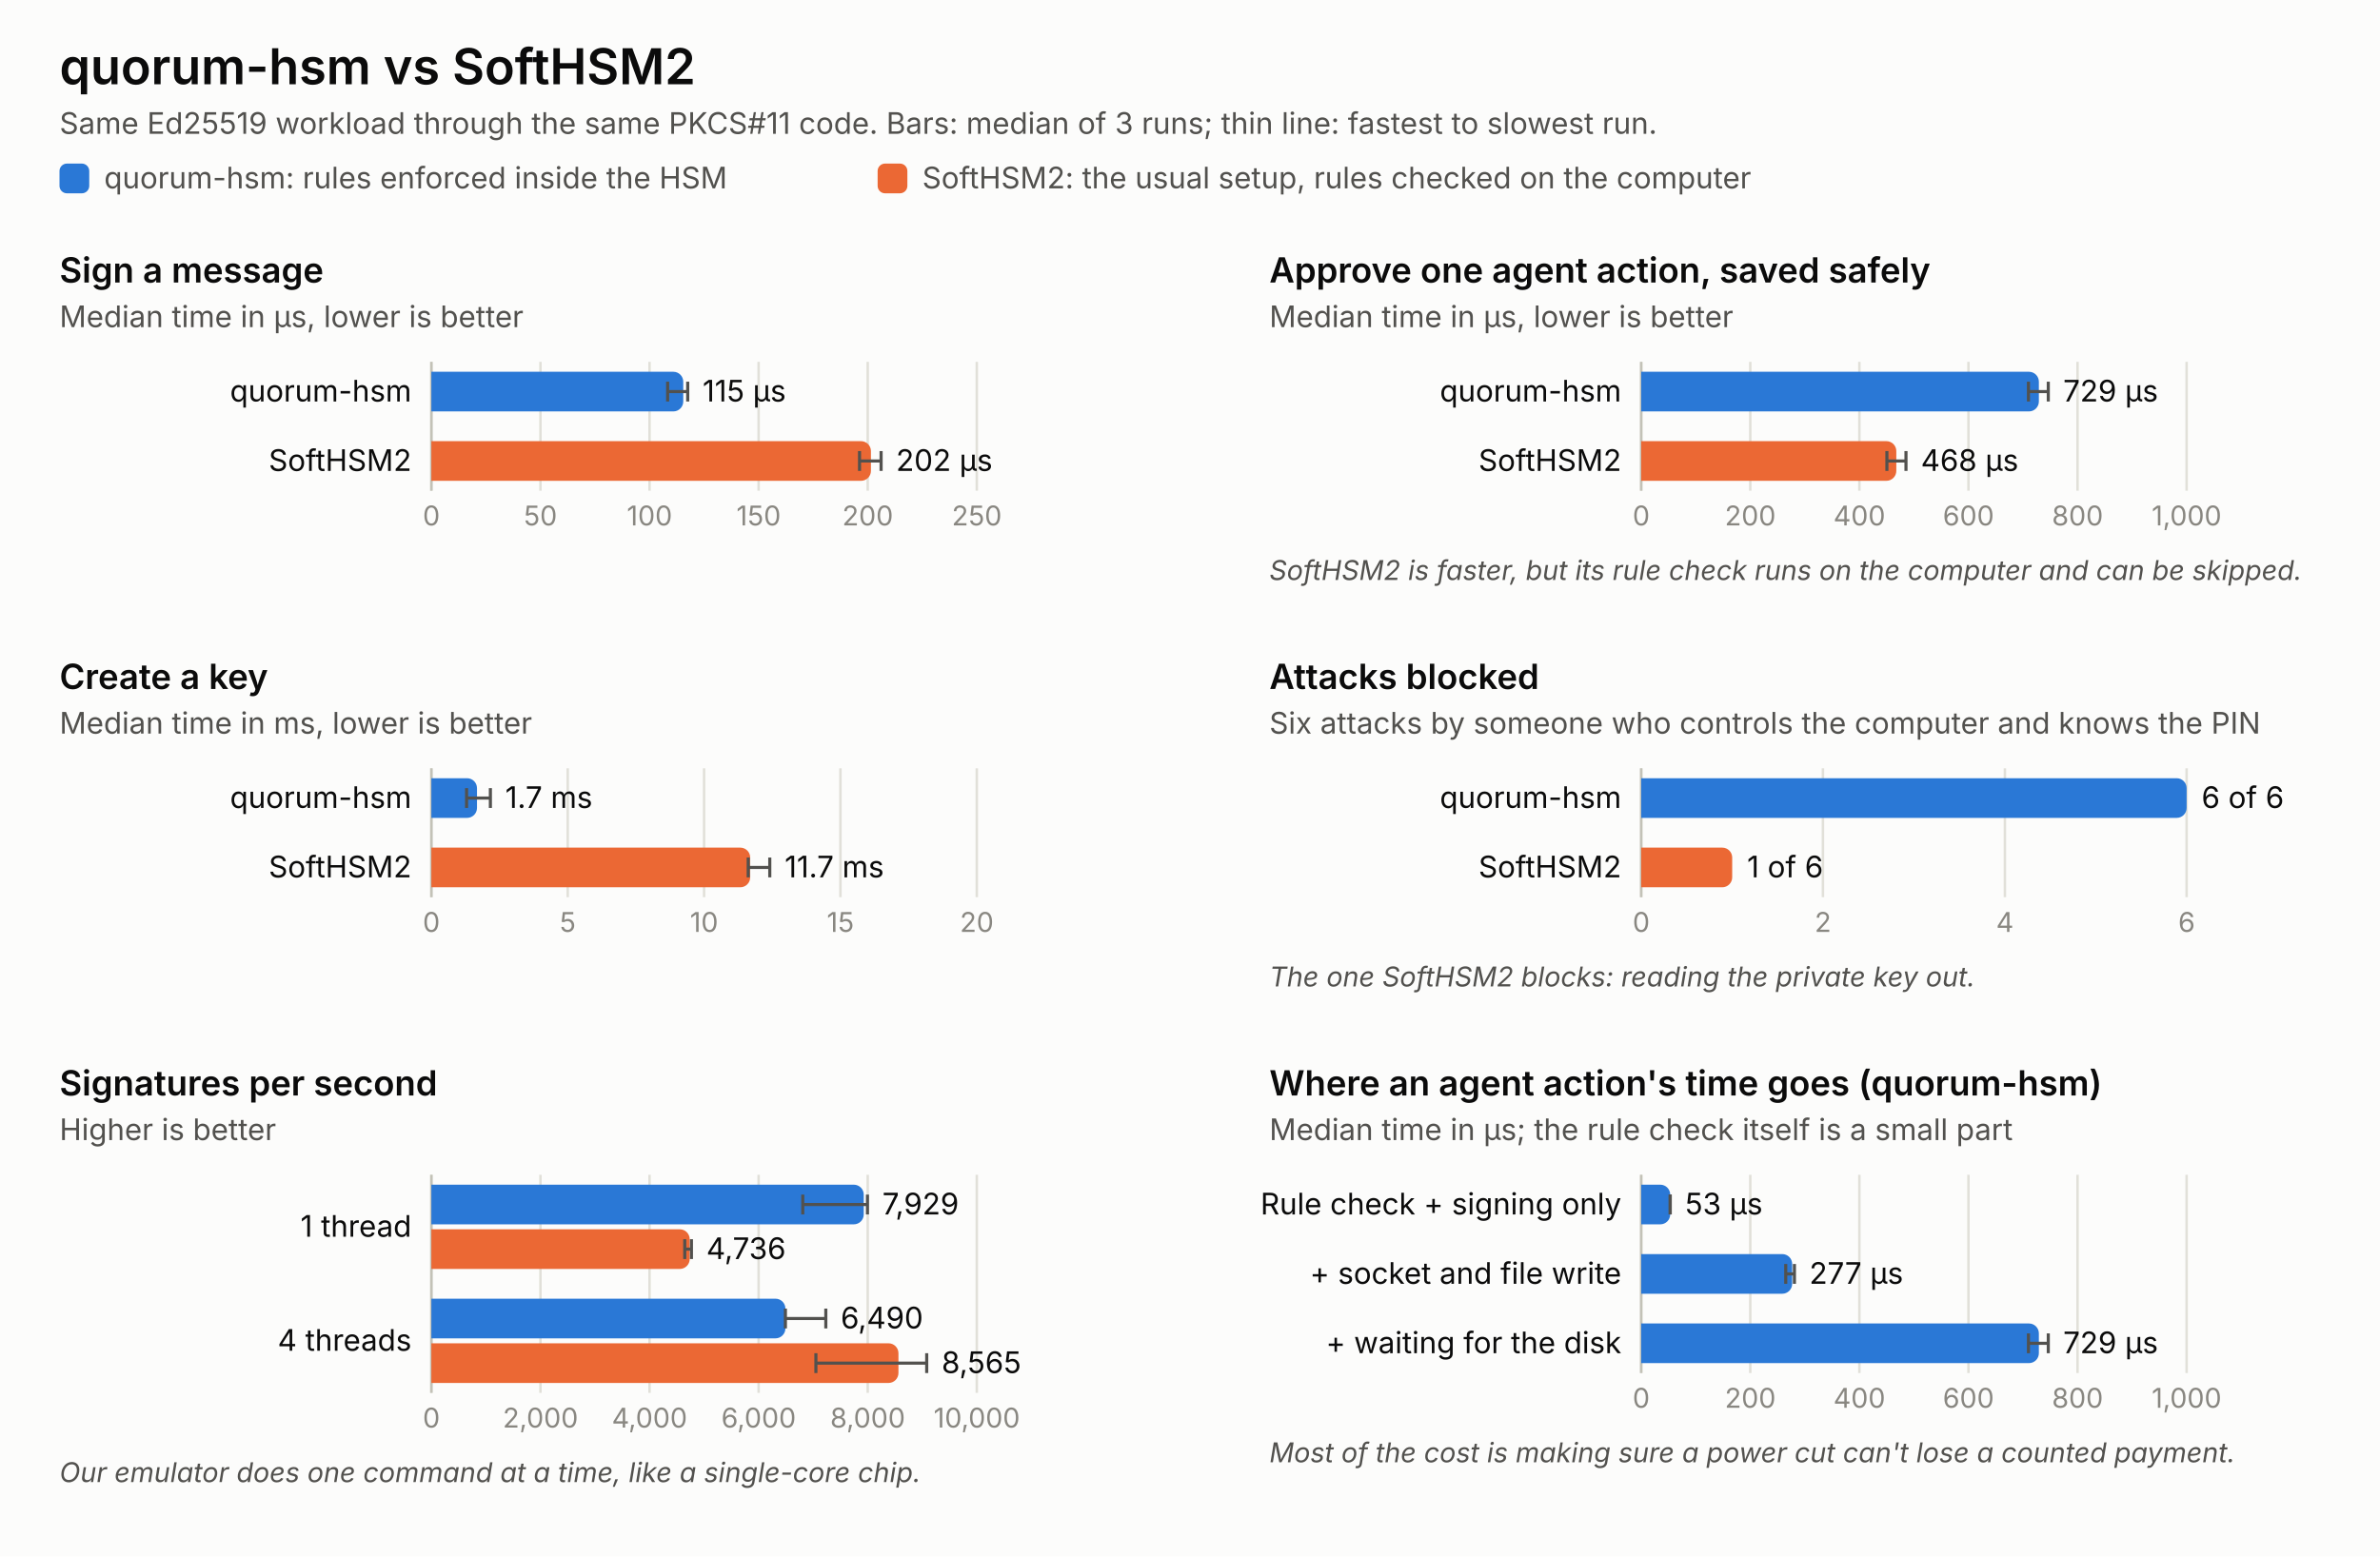
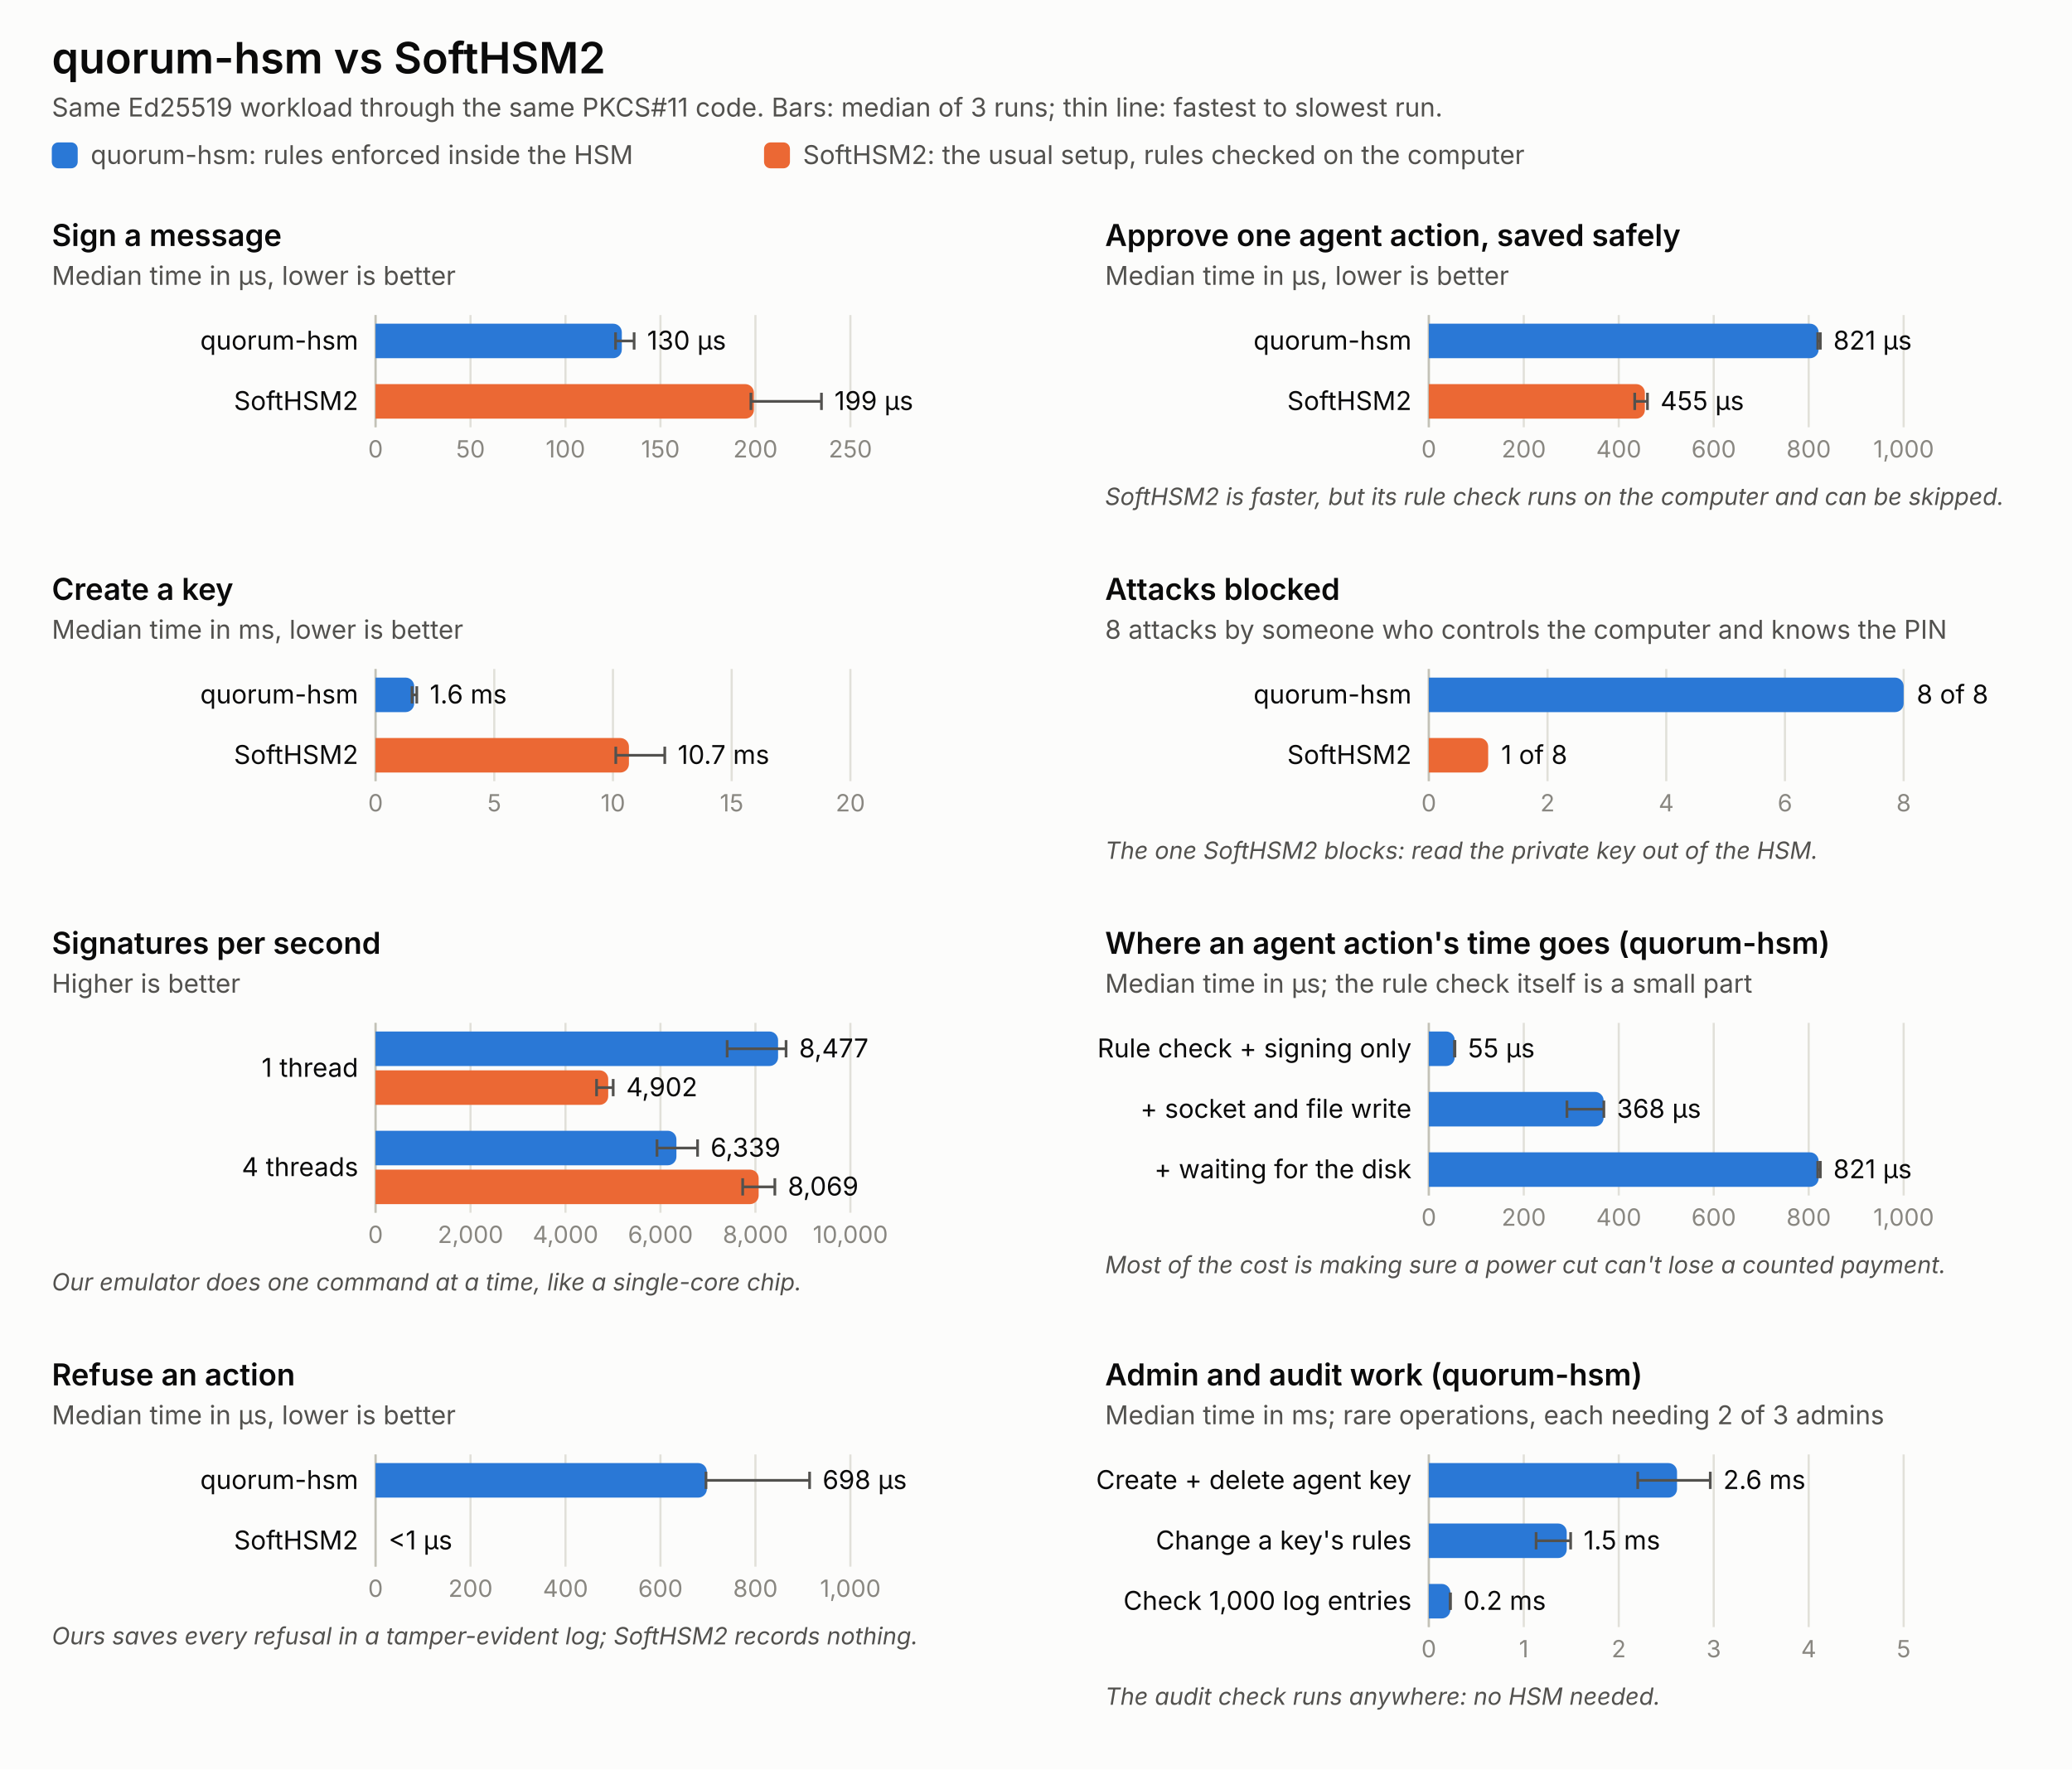
- <svg xmlns="http://www.w3.org/2000/svg" viewBox="0 0 960 628" width="960" height="628" role="img" aria-label="Benchmark comparison of quorum-hsm and SoftHSM2">
+ <svg xmlns="http://www.w3.org/2000/svg" viewBox="0 0 960 820" width="960" height="820" role="img" aria-label="Benchmark comparison of quorum-hsm and SoftHSM2">
  <style>
  svg { font-family: system-ui, -apple-system, "Segoe UI", sans-serif; }
  .bg { fill: #fcfcfb; }
  .s1 { fill: #2a78d6; } .s2 { fill: #eb6834; }
  .grid { stroke: #e1e0d9; stroke-width: 1; }
  .baseline { stroke: #c3c2b7; stroke-width: 1; }
  .range { stroke: #52514e; stroke-width: 1.25; }
  .t-h1 { fill: #0b0b0b; font-size: 20px; font-weight: 600; }
  .t-title { fill: #0b0b0b; font-size: 14px; font-weight: 600; }
  .t-sub, .t-legend { fill: #52514e; font-size: 12px; }
  .t-label { fill: #0b0b0b; font-size: 12px; }
  .t-value { fill: #0b0b0b; font-size: 12px; font-variant-numeric: tabular-nums; }
  .t-axis { fill: #898781; font-size: 11px; font-variant-numeric: tabular-nums; }
  .t-note { fill: #52514e; font-size: 11px; font-style: italic; }
  @media (prefers-color-scheme: dark) {
    .bg { fill: #1a1a19; }
    .s1 { fill: #3987e5; } .s2 { fill: #d95926; }
    .grid { stroke: #2c2c2a; }
    .baseline { stroke: #383835; }
    .range { stroke: #c3c2b7; }
    .t-h1, .t-title, .t-label, .t-value { fill: #f0efec; }
    .t-sub, .t-legend, .t-note { fill: #c3c2b7; }
  }
</style>
  <rect class="bg" width="100%" height="100%" />
  <text class="t-h1" x="24" y="34">quorum-hsm vs SoftHSM2</text>
  <text class="t-sub" x="24" y="54">Same Ed25519 workload through the same PKCS#11 code. Bars: median of 3 runs; thin line: fastest to slowest run.</text>
  <rect class="s1" x="24" y="66" width="12" height="12" rx="3" />
  <text class="t-legend" x="42" y="76">quorum-hsm: rules enforced inside the HSM</text>
  <rect class="s2" x="354" y="66" width="12" height="12" rx="3" />
  <text class="t-legend" x="372" y="76">SoftHSM2: the usual setup, rules checked on the computer</text>
  <text class="t-title" x="24" y="114">Sign a message</text>
  <text class="t-sub" x="24" y="132">Median time in µs, lower is better</text>
  <line class="grid" x1="174.0" y1="146" x2="174.0" y2="198" />
  <text class="t-axis" x="174.0" y="212" text-anchor="middle">0</text>
  <line class="grid" x1="218.0" y1="146" x2="218.0" y2="198" />
  <text class="t-axis" x="218.0" y="212" text-anchor="middle">50</text>
  <line class="grid" x1="262.0" y1="146" x2="262.0" y2="198" />
  <text class="t-axis" x="262.0" y="212" text-anchor="middle">100</text>
  <line class="grid" x1="306.0" y1="146" x2="306.0" y2="198" />
  <text class="t-axis" x="306.0" y="212" text-anchor="middle">150</text>
  <line class="grid" x1="350.0" y1="146" x2="350.0" y2="198" />
  <text class="t-axis" x="350.0" y="212" text-anchor="middle">200</text>
  <line class="grid" x1="394.0" y1="146" x2="394.0" y2="198" />
  <text class="t-axis" x="394.0" y="212" text-anchor="middle">250</text>
  <line class="baseline" x1="174" y1="146" x2="174" y2="198" />
  <text class="t-label" x="166" y="162" text-anchor="end">quorum-hsm</text>
-   <path class="s1" d="M174.0,150.0 h97.6 a4,4 0 0 1 4,4 v8.0 a4,4 0 0 1 -4,4 h-97.6 z" />
-   <line class="range" x1="269.3" y1="158.0" x2="277.4" y2="158.0" />
-   <line class="range" x1="269.3" y1="154.0" x2="269.3" y2="162.0" />
-   <line class="range" x1="277.4" y1="154.0" x2="277.4" y2="162.0" />
-   <text class="t-value" x="283.4" y="162">115 µs</text>
+   <path class="s1" d="M174.0,150.0 h110.1 a4,4 0 0 1 4,4 v8.0 a4,4 0 0 1 -4,4 h-110.1 z" />
+   <line class="range" x1="285.2" y1="158.0" x2="293.8" y2="158.0" />
+   <line class="range" x1="285.2" y1="154.0" x2="285.2" y2="162.0" />
+   <line class="range" x1="293.8" y1="154.0" x2="293.8" y2="162.0" />
+   <text class="t-value" x="299.8" y="162">130 µs</text>
  <text class="t-label" x="166" y="190" text-anchor="end">SoftHSM2</text>
-   <path class="s2" d="M174.0,178.0 h173.3 a4,4 0 0 1 4,4 v8.0 a4,4 0 0 1 -4,4 h-173.3 z" />
-   <line class="range" x1="346.7" y1="186.0" x2="355.4" y2="186.0" />
-   <line class="range" x1="346.7" y1="182.0" x2="346.7" y2="190.0" />
-   <line class="range" x1="355.4" y1="182.0" x2="355.4" y2="190.0" />
-   <text class="t-value" x="361.4" y="190">202 µs</text>
+   <path class="s2" d="M174.0,178.0 h171.3 a4,4 0 0 1 4,4 v8.0 a4,4 0 0 1 -4,4 h-171.3 z" />
+   <line class="range" x1="347.9" y1="186.0" x2="380.6" y2="186.0" />
+   <line class="range" x1="347.9" y1="182.0" x2="347.9" y2="190.0" />
+   <line class="range" x1="380.6" y1="182.0" x2="380.6" y2="190.0" />
+   <text class="t-value" x="386.6" y="190">199 µs</text>
  <text class="t-title" x="512" y="114">Approve one agent action, saved safely</text>
  <text class="t-sub" x="512" y="132">Median time in µs, lower is better</text>
  <line class="grid" x1="662.0" y1="146" x2="662.0" y2="198" />
  <text class="t-axis" x="662.0" y="212" text-anchor="middle">0</text>
  <line class="grid" x1="706.0" y1="146" x2="706.0" y2="198" />
  <text class="t-axis" x="706.0" y="212" text-anchor="middle">200</text>
  <line class="grid" x1="750.0" y1="146" x2="750.0" y2="198" />
  <text class="t-axis" x="750.0" y="212" text-anchor="middle">400</text>
  <line class="grid" x1="794.0" y1="146" x2="794.0" y2="198" />
  <text class="t-axis" x="794.0" y="212" text-anchor="middle">600</text>
  <line class="grid" x1="838.0" y1="146" x2="838.0" y2="198" />
  <text class="t-axis" x="838.0" y="212" text-anchor="middle">800</text>
  <line class="grid" x1="882.0" y1="146" x2="882.0" y2="198" />
  <text class="t-axis" x="882.0" y="212" text-anchor="middle">1,000</text>
  <line class="baseline" x1="662" y1="146" x2="662" y2="198" />
  <text class="t-label" x="654" y="162" text-anchor="end">quorum-hsm</text>
-   <path class="s1" d="M662.0,150.0 h156.4 a4,4 0 0 1 4,4 v8.0 a4,4 0 0 1 -4,4 h-156.4 z" />
-   <line class="range" x1="818.2" y1="158.0" x2="826.2" y2="158.0" />
-   <line class="range" x1="818.2" y1="154.0" x2="818.2" y2="162.0" />
-   <line class="range" x1="826.2" y1="154.0" x2="826.2" y2="162.0" />
-   <text class="t-value" x="832.2" y="162">729 µs</text>
+   <path class="s1" d="M662.0,150.0 h176.6 a4,4 0 0 1 4,4 v8.0 a4,4 0 0 1 -4,4 h-176.6 z" />
+   <line class="range" x1="842.2" y1="158.0" x2="843.4" y2="158.0" />
+   <line class="range" x1="842.2" y1="154.0" x2="842.2" y2="162.0" />
+   <line class="range" x1="843.4" y1="154.0" x2="843.4" y2="162.0" />
+   <text class="t-value" x="849.4" y="162">821 µs</text>
  <text class="t-label" x="654" y="190" text-anchor="end">SoftHSM2</text>
-   <path class="s2" d="M662.0,178.0 h98.9 a4,4 0 0 1 4,4 v8.0 a4,4 0 0 1 -4,4 h-98.9 z" />
-   <line class="range" x1="761.1" y1="186.0" x2="768.8" y2="186.0" />
-   <line class="range" x1="761.1" y1="182.0" x2="761.1" y2="190.0" />
-   <line class="range" x1="768.8" y1="182.0" x2="768.8" y2="190.0" />
-   <text class="t-value" x="774.8" y="190">468 µs</text>
+   <path class="s2" d="M662.0,178.0 h96.1 a4,4 0 0 1 4,4 v8.0 a4,4 0 0 1 -4,4 h-96.1 z" />
+   <line class="range" x1="757.4" y1="186.0" x2="763.3" y2="186.0" />
+   <line class="range" x1="757.4" y1="182.0" x2="757.4" y2="190.0" />
+   <line class="range" x1="763.3" y1="182.0" x2="763.3" y2="190.0" />
+   <text class="t-value" x="769.3" y="190">455 µs</text>
  <text class="t-note" x="512" y="234">SoftHSM2 is faster, but its rule check runs on the computer and can be skipped.</text>
  <text class="t-title" x="24" y="278">Create a key</text>
  <text class="t-sub" x="24" y="296">Median time in ms, lower is better</text>
  <line class="grid" x1="174.0" y1="310" x2="174.0" y2="362" />
  <text class="t-axis" x="174.0" y="376" text-anchor="middle">0</text>
  <line class="grid" x1="229.0" y1="310" x2="229.0" y2="362" />
  <text class="t-axis" x="229.0" y="376" text-anchor="middle">5</text>
  <line class="grid" x1="284.0" y1="310" x2="284.0" y2="362" />
  <text class="t-axis" x="284.0" y="376" text-anchor="middle">10</text>
  <line class="grid" x1="339.0" y1="310" x2="339.0" y2="362" />
  <text class="t-axis" x="339.0" y="376" text-anchor="middle">15</text>
  <line class="grid" x1="394.0" y1="310" x2="394.0" y2="362" />
  <text class="t-axis" x="394.0" y="376" text-anchor="middle">20</text>
  <line class="baseline" x1="174" y1="310" x2="174" y2="362" />
  <text class="t-label" x="166" y="326" text-anchor="end">quorum-hsm</text>
-   <path class="s1" d="M174.0,314.0 h14.4 a4,4 0 0 1 4,4 v8.0 a4,4 0 0 1 -4,4 h-14.4 z" />
-   <line class="range" x1="188.2" y1="322.0" x2="197.8" y2="322.0" />
-   <line class="range" x1="188.2" y1="318.0" x2="188.2" y2="326.0" />
-   <line class="range" x1="197.8" y1="318.0" x2="197.8" y2="326.0" />
-   <text class="t-value" x="203.8" y="326">1.7 ms</text>
+   <path class="s1" d="M174.0,314.0 h13.9 a4,4 0 0 1 4,4 v8.0 a4,4 0 0 1 -4,4 h-13.9 z" />
+   <line class="range" x1="190.9" y1="322.0" x2="193.1" y2="322.0" />
+   <line class="range" x1="190.9" y1="318.0" x2="190.9" y2="326.0" />
+   <line class="range" x1="193.1" y1="318.0" x2="193.1" y2="326.0" />
+   <text class="t-value" x="199.1" y="326">1.6 ms</text>
  <text class="t-label" x="166" y="354" text-anchor="end">SoftHSM2</text>
-   <path class="s2" d="M174.0,342.0 h124.6 a4,4 0 0 1 4,4 v8.0 a4,4 0 0 1 -4,4 h-124.6 z" />
-   <line class="range" x1="301.8" y1="350.0" x2="310.5" y2="350.0" />
-   <line class="range" x1="301.8" y1="346.0" x2="301.8" y2="354.0" />
-   <line class="range" x1="310.5" y1="346.0" x2="310.5" y2="354.0" />
-   <text class="t-value" x="316.5" y="354">11.7 ms</text>
+   <path class="s2" d="M174.0,342.0 h113.4 a4,4 0 0 1 4,4 v8.0 a4,4 0 0 1 -4,4 h-113.4 z" />
+   <line class="range" x1="285.3" y1="350.0" x2="308.0" y2="350.0" />
+   <line class="range" x1="285.3" y1="346.0" x2="285.3" y2="354.0" />
+   <line class="range" x1="308.0" y1="346.0" x2="308.0" y2="354.0" />
+   <text class="t-value" x="314.0" y="354">10.7 ms</text>
  <text class="t-title" x="512" y="278">Attacks blocked</text>
-   <text class="t-sub" x="512" y="296">Six attacks by someone who controls the computer and knows the PIN</text>
+   <text class="t-sub" x="512" y="296">8 attacks by someone who controls the computer and knows the PIN</text>
  <line class="grid" x1="662.0" y1="310" x2="662.0" y2="362" />
  <text class="t-axis" x="662.0" y="376" text-anchor="middle">0</text>
-   <line class="grid" x1="735.3" y1="310" x2="735.3" y2="362" />
-   <text class="t-axis" x="735.3" y="376" text-anchor="middle">2</text>
-   <line class="grid" x1="808.7" y1="310" x2="808.7" y2="362" />
-   <text class="t-axis" x="808.7" y="376" text-anchor="middle">4</text>
+   <line class="grid" x1="717.0" y1="310" x2="717.0" y2="362" />
+   <text class="t-axis" x="717.0" y="376" text-anchor="middle">2</text>
+   <line class="grid" x1="772.0" y1="310" x2="772.0" y2="362" />
+   <text class="t-axis" x="772.0" y="376" text-anchor="middle">4</text>
+   <line class="grid" x1="827.0" y1="310" x2="827.0" y2="362" />
+   <text class="t-axis" x="827.0" y="376" text-anchor="middle">6</text>
  <line class="grid" x1="882.0" y1="310" x2="882.0" y2="362" />
-   <text class="t-axis" x="882.0" y="376" text-anchor="middle">6</text>
+   <text class="t-axis" x="882.0" y="376" text-anchor="middle">8</text>
  <line class="baseline" x1="662" y1="310" x2="662" y2="362" />
  <text class="t-label" x="654" y="326" text-anchor="end">quorum-hsm</text>
  <path class="s1" d="M662.0,314.0 h216.0 a4,4 0 0 1 4,4 v8.0 a4,4 0 0 1 -4,4 h-216.0 z" />
-   <text class="t-value" x="888.0" y="326">6 of 6</text>
+   <text class="t-value" x="888.0" y="326">8 of 8</text>
  <text class="t-label" x="654" y="354" text-anchor="end">SoftHSM2</text>
-   <path class="s2" d="M662.0,342.0 h32.7 a4,4 0 0 1 4,4 v8.0 a4,4 0 0 1 -4,4 h-32.7 z" />
-   <text class="t-value" x="704.7" y="354">1 of 6</text>
-   <text class="t-note" x="512" y="398">The one SoftHSM2 blocks: reading the private key out.</text>
+   <path class="s2" d="M662.0,342.0 h23.5 a4,4 0 0 1 4,4 v8.0 a4,4 0 0 1 -4,4 h-23.5 z" />
+   <text class="t-value" x="695.5" y="354">1 of 8</text>
+   <text class="t-note" x="512" y="398">The one SoftHSM2 blocks: read the private key out of the HSM.</text>
  <text class="t-title" x="24" y="442">Signatures per second</text>
  <text class="t-sub" x="24" y="460">Higher is better</text>
  <line class="grid" x1="174.0" y1="474" x2="174.0" y2="562" />
  <text class="t-axis" x="174.0" y="576" text-anchor="middle">0</text>
  <line class="grid" x1="218.0" y1="474" x2="218.0" y2="562" />
  <text class="t-axis" x="218.0" y="576" text-anchor="middle">2,000</text>
  <line class="grid" x1="262.0" y1="474" x2="262.0" y2="562" />
  <text class="t-axis" x="262.0" y="576" text-anchor="middle">4,000</text>
  <line class="grid" x1="306.0" y1="474" x2="306.0" y2="562" />
  <text class="t-axis" x="306.0" y="576" text-anchor="middle">6,000</text>
  <line class="grid" x1="350.0" y1="474" x2="350.0" y2="562" />
  <text class="t-axis" x="350.0" y="576" text-anchor="middle">8,000</text>
  <line class="grid" x1="394.0" y1="474" x2="394.0" y2="562" />
  <text class="t-axis" x="394.0" y="576" text-anchor="middle">10,000</text>
  <line class="baseline" x1="174" y1="474" x2="174" y2="562" />
  <text class="t-label" x="166" y="499.0" text-anchor="end">1 thread</text>
-   <path class="s1" d="M174.0,478.0 h170.4 a4,4 0 0 1 4,4 v8.0 a4,4 0 0 1 -4,4 h-170.4 z" />
-   <line class="range" x1="323.8" y1="486.0" x2="349.9" y2="486.0" />
-   <line class="range" x1="323.8" y1="482.0" x2="323.8" y2="490.0" />
-   <line class="range" x1="349.9" y1="482.0" x2="349.9" y2="490.0" />
-   <text class="t-value" x="355.9" y="490">7,929</text>
-   <path class="s2" d="M174.0,496.0 h100.2 a4,4 0 0 1 4,4 v8.0 a4,4 0 0 1 -4,4 h-100.2 z" />
-   <line class="range" x1="276.2" y1="504.0" x2="278.9" y2="504.0" />
-   <line class="range" x1="276.2" y1="500.0" x2="276.2" y2="508.0" />
-   <line class="range" x1="278.9" y1="500.0" x2="278.9" y2="508.0" />
-   <text class="t-value" x="284.9" y="508">4,736</text>
+   <path class="s1" d="M174.0,478.0 h182.5 a4,4 0 0 1 4,4 v8.0 a4,4 0 0 1 -4,4 h-182.5 z" />
+   <line class="range" x1="336.9" y1="486.0" x2="364.2" y2="486.0" />
+   <line class="range" x1="336.9" y1="482.0" x2="336.9" y2="490.0" />
+   <line class="range" x1="364.2" y1="482.0" x2="364.2" y2="490.0" />
+   <text class="t-value" x="370.2" y="490">8,477</text>
+   <path class="s2" d="M174.0,496.0 h103.8 a4,4 0 0 1 4,4 v8.0 a4,4 0 0 1 -4,4 h-103.8 z" />
+   <line class="range" x1="276.4" y1="504.0" x2="284.1" y2="504.0" />
+   <line class="range" x1="276.4" y1="500.0" x2="276.4" y2="508.0" />
+   <line class="range" x1="284.1" y1="500.0" x2="284.1" y2="508.0" />
+   <text class="t-value" x="290.1" y="508">4,902</text>
  <text class="t-label" x="166" y="545.0" text-anchor="end">4 threads</text>
-   <path class="s1" d="M174.0,524.0 h138.8 a4,4 0 0 1 4,4 v8.0 a4,4 0 0 1 -4,4 h-138.8 z" />
-   <line class="range" x1="316.8" y1="532.0" x2="333.1" y2="532.0" />
-   <line class="range" x1="316.8" y1="528.0" x2="316.8" y2="536.0" />
-   <line class="range" x1="333.1" y1="528.0" x2="333.1" y2="536.0" />
-   <text class="t-value" x="339.1" y="536">6,490</text>
-   <path class="s2" d="M174.0,542.0 h184.4 a4,4 0 0 1 4,4 v8.0 a4,4 0 0 1 -4,4 h-184.4 z" />
-   <line class="range" x1="329.1" y1="550.0" x2="373.8" y2="550.0" />
-   <line class="range" x1="329.1" y1="546.0" x2="329.1" y2="554.0" />
-   <line class="range" x1="373.8" y1="546.0" x2="373.8" y2="554.0" />
-   <text class="t-value" x="379.8" y="554">8,565</text>
+   <path class="s1" d="M174.0,524.0 h135.4 a4,4 0 0 1 4,4 v8.0 a4,4 0 0 1 -4,4 h-135.4 z" />
+   <line class="range" x1="304.4" y1="532.0" x2="323.2" y2="532.0" />
+   <line class="range" x1="304.4" y1="528.0" x2="304.4" y2="536.0" />
+   <line class="range" x1="323.2" y1="528.0" x2="323.2" y2="536.0" />
+   <text class="t-value" x="329.2" y="536">6,339</text>
+   <path class="s2" d="M174.0,542.0 h173.5 a4,4 0 0 1 4,4 v8.0 a4,4 0 0 1 -4,4 h-173.5 z" />
+   <line class="range" x1="344.1" y1="550.0" x2="359.0" y2="550.0" />
+   <line class="range" x1="344.1" y1="546.0" x2="344.1" y2="554.0" />
+   <line class="range" x1="359.0" y1="546.0" x2="359.0" y2="554.0" />
+   <text class="t-value" x="365.0" y="554">8,069</text>
  <text class="t-note" x="24" y="598">Our emulator does one command at a time, like a single-core chip.</text>
  <text class="t-title" x="512" y="442">Where an agent action's time goes (quorum-hsm)</text>
  <text class="t-sub" x="512" y="460">Median time in µs; the rule check itself is a small part</text>
  <line class="grid" x1="662.0" y1="474" x2="662.0" y2="554" />
  <text class="t-axis" x="662.0" y="568" text-anchor="middle">0</text>
  <line class="grid" x1="706.0" y1="474" x2="706.0" y2="554" />
  <text class="t-axis" x="706.0" y="568" text-anchor="middle">200</text>
  <line class="grid" x1="750.0" y1="474" x2="750.0" y2="554" />
  <text class="t-axis" x="750.0" y="568" text-anchor="middle">400</text>
  <line class="grid" x1="794.0" y1="474" x2="794.0" y2="554" />
  <text class="t-axis" x="794.0" y="568" text-anchor="middle">600</text>
  <line class="grid" x1="838.0" y1="474" x2="838.0" y2="554" />
  <text class="t-axis" x="838.0" y="568" text-anchor="middle">800</text>
  <line class="grid" x1="882.0" y1="474" x2="882.0" y2="554" />
  <text class="t-axis" x="882.0" y="568" text-anchor="middle">1,000</text>
  <line class="baseline" x1="662" y1="474" x2="662" y2="554" />
  <text class="t-label" x="654" y="490" text-anchor="end">Rule check + signing only</text>
-   <path class="s1" d="M662.0,478.0 h7.7 a4,4 0 0 1 4,4 v8.0 a4,4 0 0 1 -4,4 h-7.7 z" />
-   <line class="range" x1="673.7" y1="486.0" x2="673.7" y2="486.0" />
-   <line class="range" x1="673.7" y1="482.0" x2="673.7" y2="490.0" />
-   <line class="range" x1="673.7" y1="482.0" x2="673.7" y2="490.0" />
-   <text class="t-value" x="679.7" y="490">53 µs</text>
+   <path class="s1" d="M662.0,478.0 h8.0 a4,4 0 0 1 4,4 v8.0 a4,4 0 0 1 -4,4 h-8.0 z" />
+   <line class="range" x1="673.9" y1="486.0" x2="674.1" y2="486.0" />
+   <line class="range" x1="673.9" y1="482.0" x2="673.9" y2="490.0" />
+   <line class="range" x1="674.1" y1="482.0" x2="674.1" y2="490.0" />
+   <text class="t-value" x="680.1" y="490">55 µs</text>
  <text class="t-label" x="654" y="518" text-anchor="end">+ socket and file write</text>
-   <path class="s1" d="M662.0,506.0 h56.9 a4,4 0 0 1 4,4 v8.0 a4,4 0 0 1 -4,4 h-56.9 z" />
-   <line class="range" x1="720.3" y1="514.0" x2="723.8" y2="514.0" />
-   <line class="range" x1="720.3" y1="510.0" x2="720.3" y2="518.0" />
-   <line class="range" x1="723.8" y1="510.0" x2="723.8" y2="518.0" />
-   <text class="t-value" x="729.8" y="518">277 µs</text>
+   <path class="s1" d="M662.0,506.0 h77.0 a4,4 0 0 1 4,4 v8.0 a4,4 0 0 1 -4,4 h-77.0 z" />
+   <line class="range" x1="726.0" y1="514.0" x2="743.1" y2="514.0" />
+   <line class="range" x1="726.0" y1="510.0" x2="726.0" y2="518.0" />
+   <line class="range" x1="743.1" y1="510.0" x2="743.1" y2="518.0" />
+   <text class="t-value" x="749.1" y="518">368 µs</text>
  <text class="t-label" x="654" y="546" text-anchor="end">+ waiting for the disk</text>
-   <path class="s1" d="M662.0,534.0 h156.4 a4,4 0 0 1 4,4 v8.0 a4,4 0 0 1 -4,4 h-156.4 z" />
-   <line class="range" x1="818.2" y1="542.0" x2="826.2" y2="542.0" />
-   <line class="range" x1="818.2" y1="538.0" x2="818.2" y2="546.0" />
-   <line class="range" x1="826.2" y1="538.0" x2="826.2" y2="546.0" />
-   <text class="t-value" x="832.2" y="546">729 µs</text>
+   <path class="s1" d="M662.0,534.0 h176.6 a4,4 0 0 1 4,4 v8.0 a4,4 0 0 1 -4,4 h-176.6 z" />
+   <line class="range" x1="842.2" y1="542.0" x2="843.4" y2="542.0" />
+   <line class="range" x1="842.2" y1="538.0" x2="842.2" y2="546.0" />
+   <line class="range" x1="843.4" y1="538.0" x2="843.4" y2="546.0" />
+   <text class="t-value" x="849.4" y="546">821 µs</text>
  <text class="t-note" x="512" y="590">Most of the cost is making sure a power cut can't lose a counted payment.</text>
+   <text class="t-title" x="24" y="642">Refuse an action</text>
+   <text class="t-sub" x="24" y="660">Median time in µs, lower is better</text>
+   <line class="grid" x1="174.0" y1="674" x2="174.0" y2="726" />
+   <text class="t-axis" x="174.0" y="740" text-anchor="middle">0</text>
+   <line class="grid" x1="218.0" y1="674" x2="218.0" y2="726" />
+   <text class="t-axis" x="218.0" y="740" text-anchor="middle">200</text>
+   <line class="grid" x1="262.0" y1="674" x2="262.0" y2="726" />
+   <text class="t-axis" x="262.0" y="740" text-anchor="middle">400</text>
+   <line class="grid" x1="306.0" y1="674" x2="306.0" y2="726" />
+   <text class="t-axis" x="306.0" y="740" text-anchor="middle">600</text>
+   <line class="grid" x1="350.0" y1="674" x2="350.0" y2="726" />
+   <text class="t-axis" x="350.0" y="740" text-anchor="middle">800</text>
+   <line class="grid" x1="394.0" y1="674" x2="394.0" y2="726" />
+   <text class="t-axis" x="394.0" y="740" text-anchor="middle">1,000</text>
+   <line class="baseline" x1="174" y1="674" x2="174" y2="726" />
+   <text class="t-label" x="166" y="690" text-anchor="end">quorum-hsm</text>
+   <path class="s1" d="M174.0,678.0 h149.5 a4,4 0 0 1 4,4 v8.0 a4,4 0 0 1 -4,4 h-149.5 z" />
+   <line class="range" x1="327.1" y1="686.0" x2="375.1" y2="686.0" />
+   <line class="range" x1="327.1" y1="682.0" x2="327.1" y2="690.0" />
+   <line class="range" x1="375.1" y1="682.0" x2="375.1" y2="690.0" />
+   <text class="t-value" x="381.1" y="690">698 µs</text>
+   <text class="t-label" x="166" y="718" text-anchor="end">SoftHSM2</text>
+   <path class="s2" d="M174.0,706.0 h0.0 a0.003,0.003 0 0 1 0.003,0.003 v16.0 a0.003,0.003 0 0 1 -0.003,0.003 h-0.0 z" />
+   <text class="t-value" x="180.0" y="718">&lt;1 µs</text>
+   <text class="t-note" x="24" y="762">Ours saves every refusal in a tamper-evident log; SoftHSM2 records nothing.</text>
+   <text class="t-title" x="512" y="642">Admin and audit work (quorum-hsm)</text>
+   <text class="t-sub" x="512" y="660">Median time in ms; rare operations, each needing 2 of 3 admins</text>
+   <line class="grid" x1="662.0" y1="674" x2="662.0" y2="754" />
+   <text class="t-axis" x="662.0" y="768" text-anchor="middle">0</text>
+   <line class="grid" x1="706.0" y1="674" x2="706.0" y2="754" />
+   <text class="t-axis" x="706.0" y="768" text-anchor="middle">1</text>
+   <line class="grid" x1="750.0" y1="674" x2="750.0" y2="754" />
+   <text class="t-axis" x="750.0" y="768" text-anchor="middle">2</text>
+   <line class="grid" x1="794.0" y1="674" x2="794.0" y2="754" />
+   <text class="t-axis" x="794.0" y="768" text-anchor="middle">3</text>
+   <line class="grid" x1="838.0" y1="674" x2="838.0" y2="754" />
+   <text class="t-axis" x="838.0" y="768" text-anchor="middle">4</text>
+   <line class="grid" x1="882.0" y1="674" x2="882.0" y2="754" />
+   <text class="t-axis" x="882.0" y="768" text-anchor="middle">5</text>
+   <line class="baseline" x1="662" y1="674" x2="662" y2="754" />
+   <text class="t-label" x="654" y="690" text-anchor="end">Create + delete agent key</text>
+   <path class="s1" d="M662.0,678.0 h111.0 a4,4 0 0 1 4,4 v8.0 a4,4 0 0 1 -4,4 h-111.0 z" />
+   <line class="range" x1="758.8" y1="686.0" x2="792.4" y2="686.0" />
+   <line class="range" x1="758.8" y1="682.0" x2="758.8" y2="690.0" />
+   <line class="range" x1="792.4" y1="682.0" x2="792.4" y2="690.0" />
+   <text class="t-value" x="798.4" y="690">2.6 ms</text>
+   <text class="t-label" x="654" y="718" text-anchor="end">Change a key's rules</text>
+   <path class="s1" d="M662.0,706.0 h59.9 a4,4 0 0 1 4,4 v8.0 a4,4 0 0 1 -4,4 h-59.9 z" />
+   <line class="range" x1="711.7" y1="714.0" x2="727.7" y2="714.0" />
+   <line class="range" x1="711.7" y1="710.0" x2="711.7" y2="718.0" />
+   <line class="range" x1="727.7" y1="710.0" x2="727.7" y2="718.0" />
+   <text class="t-value" x="733.7" y="718">1.5 ms</text>
+   <text class="t-label" x="654" y="746" text-anchor="end">Check 1,000 log entries</text>
+   <path class="s1" d="M662.0,734.0 h6.0 a4,4 0 0 1 4,4 v8.0 a4,4 0 0 1 -4,4 h-6.0 z" />
+   <line class="range" x1="671.9" y1="742.0" x2="672.0" y2="742.0" />
+   <line class="range" x1="671.9" y1="738.0" x2="671.9" y2="746.0" />
+   <line class="range" x1="672.0" y1="738.0" x2="672.0" y2="746.0" />
+   <text class="t-value" x="678.0" y="746">0.2 ms</text>
+   <text class="t-note" x="512" y="790">The audit check runs anywhere: no HSM needed.</text>
</svg>
